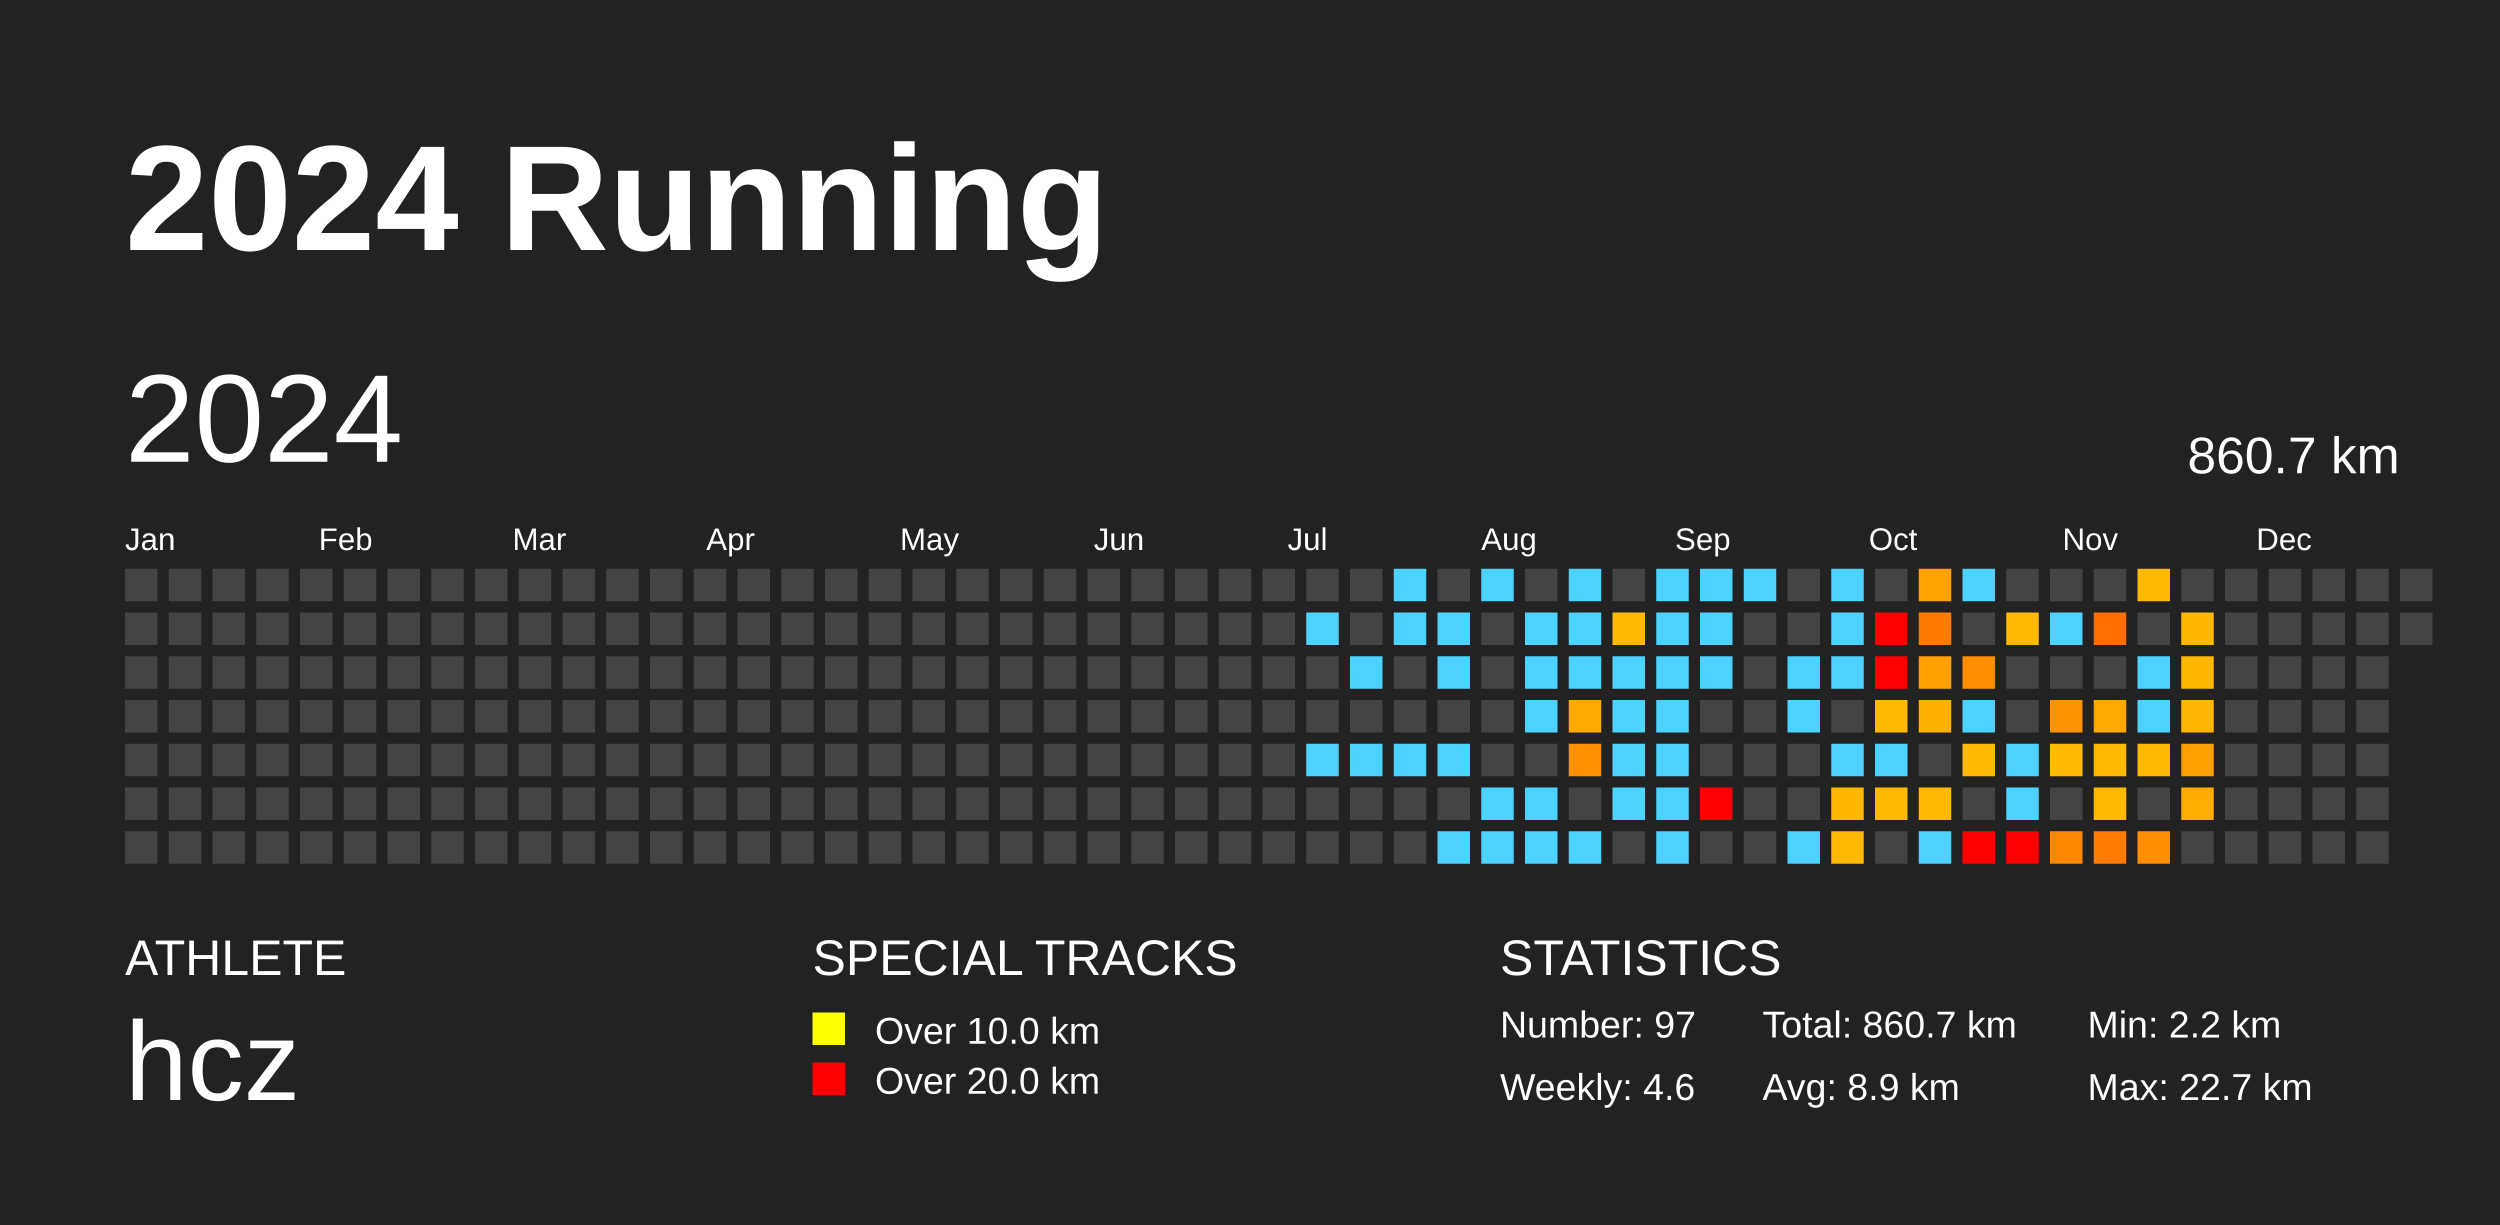
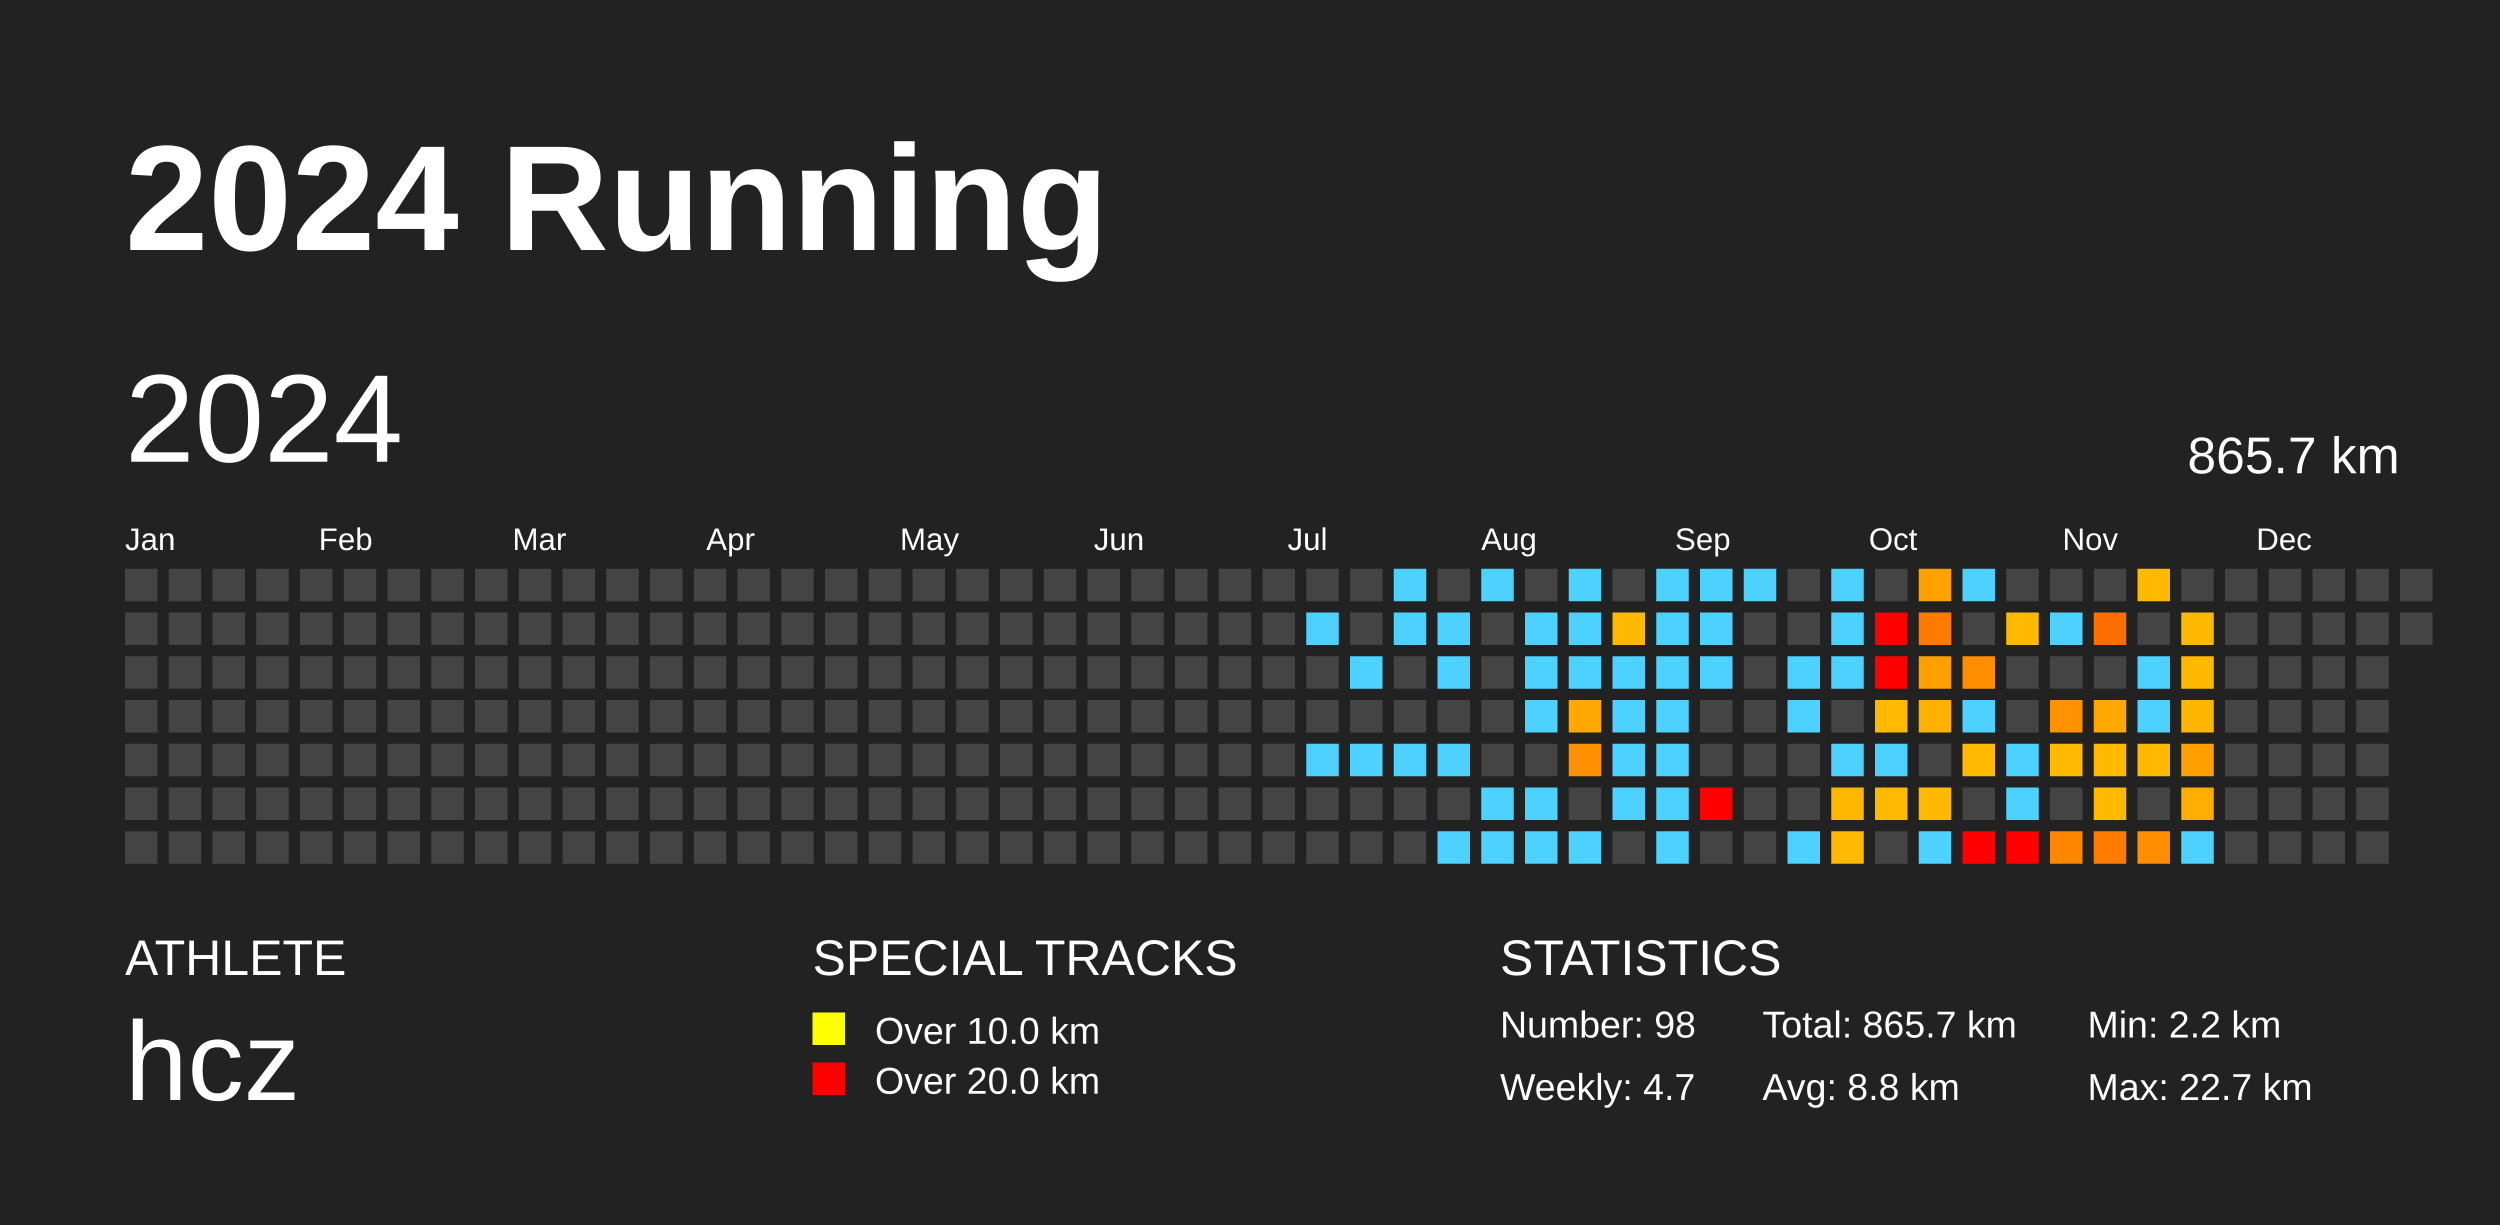
<svg xmlns="http://www.w3.org/2000/svg" baseProfile="full" height="98mm" version="1.1" viewBox="0,0,200,98" width="200mm">
  <defs />
  <rect fill="#222222" height="98" width="200" x="0" y="0" />
  <text fill="#FFFFFF" style="font-size:12px; font-family:Arial; font-weight:bold;" x="10" y="20">2024 Running</text>
  <text fill="#FFFFFF" style="font-size:4px; font-family:Arial" x="10" y="78">ATHLETE</text>
  <text fill="#FFFFFF" style="font-size:9px; font-family:Arial" x="10" y="88">hcz</text>
  <text fill="#FFFFFF" style="font-size:4px; font-family:Arial" x="65" y="78">SPECIAL TRACKS</text>
  <rect fill="yellow" height="2.6" width="2.6" x="65" y="81" />
  <text fill="#FFFFFF" style="font-size:3px; font-family:Arial" x="70" y="83.5">Over 10.0 km</text>
  <rect fill="red" height="2.6" width="2.6" x="65" y="85" />
  <text fill="#FFFFFF" style="font-size:3px; font-family:Arial" x="70" y="87.5">Over 20.0 km</text>
  <text fill="#FFFFFF" style="font-size:4px; font-family:Arial" x="120" y="78">STATISTICS</text>
-   <text fill="#FFFFFF" style="font-size:3px; font-family:Arial" x="120" y="83">Number: 97</text>
-   <text fill="#FFFFFF" style="font-size:3px; font-family:Arial" x="120" y="88">Weekly: 4.6</text>
-   <text fill="#FFFFFF" style="font-size:3px; font-family:Arial" x="141" y="83">Total: 860.7 km</text>
-   <text fill="#FFFFFF" style="font-size:3px; font-family:Arial" x="141" y="88">Avg: 8.9 km</text>
+   <text fill="#FFFFFF" style="font-size:3px; font-family:Arial" x="120" y="83">Number: 98</text>
+   <text fill="#FFFFFF" style="font-size:3px; font-family:Arial" x="120" y="88">Weekly: 4.7</text>
+   <text fill="#FFFFFF" style="font-size:3px; font-family:Arial" x="141" y="83">Total: 865.7 km</text>
+   <text fill="#FFFFFF" style="font-size:3px; font-family:Arial" x="141" y="88">Avg: 8.8 km</text>
  <text fill="#FFFFFF" style="font-size:3px; font-family:Arial" x="167" y="83">Min: 2.2 km</text>
  <text fill="#FFFFFF" style="font-size:3px; font-family:Arial" x="167" y="88">Max: 22.7 km</text>
  <text dominant-baseline="hanging" fill="#FFFFFF" style="font-size:10.0px; font-family:Arial;" x="10" y="30">2024</text>
-   <text dominant-baseline="hanging" fill="#FFFFFF" style="font-size:4.125px; font-family:Arial;" x="175" y="35">860.7 km</text>
+   <text dominant-baseline="hanging" fill="#FFFFFF" style="font-size:4.125px; font-family:Arial;" x="175" y="35">865.7 km</text>
  <text fill="#FFFFFF" style="font-size:2.5px; font-family:Arial" x="10.0" y="44">Jan</text>
  <text fill="#FFFFFF" style="font-size:2.5px; font-family:Arial" x="25.5" y="44">Feb</text>
  <text fill="#FFFFFF" style="font-size:2.5px; font-family:Arial" x="41.0" y="44">Mar</text>
  <text fill="#FFFFFF" style="font-size:2.5px; font-family:Arial" x="56.5" y="44">Apr</text>
  <text fill="#FFFFFF" style="font-size:2.5px; font-family:Arial" x="72.0" y="44">May</text>
  <text fill="#FFFFFF" style="font-size:2.5px; font-family:Arial" x="87.5" y="44">Jun</text>
  <text fill="#FFFFFF" style="font-size:2.5px; font-family:Arial" x="103.0" y="44">Jul</text>
  <text fill="#FFFFFF" style="font-size:2.5px; font-family:Arial" x="118.5" y="44">Aug</text>
  <text fill="#FFFFFF" style="font-size:2.5px; font-family:Arial" x="134.0" y="44">Sep</text>
  <text fill="#FFFFFF" style="font-size:2.5px; font-family:Arial" x="149.5" y="44">Oct</text>
  <text fill="#FFFFFF" style="font-size:2.5px; font-family:Arial" x="165.0" y="44">Nov</text>
  <text fill="#FFFFFF" style="font-size:2.5px; font-family:Arial" x="180.5" y="44">Dec</text>
  <rect fill="#444444" height="2.6" width="2.6" x="10.0" y="45.5" />
  <rect fill="#444444" height="2.6" width="2.6" x="10.0" y="49.0" />
  <rect fill="#444444" height="2.6" width="2.6" x="10.0" y="52.5" />
  <rect fill="#444444" height="2.6" width="2.6" x="10.0" y="56.0" />
  <rect fill="#444444" height="2.6" width="2.6" x="10.0" y="59.5" />
  <rect fill="#444444" height="2.6" width="2.6" x="10.0" y="63.0" />
  <rect fill="#444444" height="2.6" width="2.6" x="10.0" y="66.5" />
  <rect fill="#444444" height="2.6" width="2.6" x="13.5" y="45.5" />
  <rect fill="#444444" height="2.6" width="2.6" x="13.5" y="49.0" />
  <rect fill="#444444" height="2.6" width="2.6" x="13.5" y="52.5" />
  <rect fill="#444444" height="2.6" width="2.6" x="13.5" y="56.0" />
  <rect fill="#444444" height="2.6" width="2.6" x="13.5" y="59.5" />
  <rect fill="#444444" height="2.6" width="2.6" x="13.5" y="63.0" />
  <rect fill="#444444" height="2.6" width="2.6" x="13.5" y="66.5" />
  <rect fill="#444444" height="2.6" width="2.6" x="17.0" y="45.5" />
  <rect fill="#444444" height="2.6" width="2.6" x="17.0" y="49.0" />
  <rect fill="#444444" height="2.6" width="2.6" x="17.0" y="52.5" />
  <rect fill="#444444" height="2.6" width="2.6" x="17.0" y="56.0" />
  <rect fill="#444444" height="2.6" width="2.6" x="17.0" y="59.5" />
  <rect fill="#444444" height="2.6" width="2.6" x="17.0" y="63.0" />
  <rect fill="#444444" height="2.6" width="2.6" x="17.0" y="66.5" />
  <rect fill="#444444" height="2.6" width="2.6" x="20.5" y="45.5" />
  <rect fill="#444444" height="2.6" width="2.6" x="20.5" y="49.0" />
  <rect fill="#444444" height="2.6" width="2.6" x="20.5" y="52.5" />
  <rect fill="#444444" height="2.6" width="2.6" x="20.5" y="56.0" />
  <rect fill="#444444" height="2.6" width="2.6" x="20.5" y="59.5" />
  <rect fill="#444444" height="2.6" width="2.6" x="20.5" y="63.0" />
  <rect fill="#444444" height="2.6" width="2.6" x="20.5" y="66.5" />
  <rect fill="#444444" height="2.6" width="2.6" x="24.0" y="45.5" />
  <rect fill="#444444" height="2.6" width="2.6" x="24.0" y="49.0" />
  <rect fill="#444444" height="2.6" width="2.6" x="24.0" y="52.5" />
  <rect fill="#444444" height="2.6" width="2.6" x="24.0" y="56.0" />
  <rect fill="#444444" height="2.6" width="2.6" x="24.0" y="59.5" />
  <rect fill="#444444" height="2.6" width="2.6" x="24.0" y="63.0" />
  <rect fill="#444444" height="2.6" width="2.6" x="24.0" y="66.5" />
  <rect fill="#444444" height="2.6" width="2.6" x="27.5" y="45.5" />
  <rect fill="#444444" height="2.6" width="2.6" x="27.5" y="49.0" />
  <rect fill="#444444" height="2.6" width="2.6" x="27.5" y="52.5" />
  <rect fill="#444444" height="2.6" width="2.6" x="27.5" y="56.0" />
  <rect fill="#444444" height="2.6" width="2.6" x="27.5" y="59.5" />
  <rect fill="#444444" height="2.6" width="2.6" x="27.5" y="63.0" />
  <rect fill="#444444" height="2.6" width="2.6" x="27.5" y="66.5" />
  <rect fill="#444444" height="2.6" width="2.6" x="31.0" y="45.5" />
  <rect fill="#444444" height="2.6" width="2.6" x="31.0" y="49.0" />
  <rect fill="#444444" height="2.6" width="2.6" x="31.0" y="52.5" />
  <rect fill="#444444" height="2.6" width="2.6" x="31.0" y="56.0" />
  <rect fill="#444444" height="2.6" width="2.6" x="31.0" y="59.5" />
  <rect fill="#444444" height="2.6" width="2.6" x="31.0" y="63.0" />
  <rect fill="#444444" height="2.6" width="2.6" x="31.0" y="66.5" />
  <rect fill="#444444" height="2.6" width="2.6" x="34.5" y="45.5" />
  <rect fill="#444444" height="2.6" width="2.6" x="34.5" y="49.0" />
  <rect fill="#444444" height="2.6" width="2.6" x="34.5" y="52.5" />
  <rect fill="#444444" height="2.6" width="2.6" x="34.5" y="56.0" />
  <rect fill="#444444" height="2.6" width="2.6" x="34.5" y="59.5" />
  <rect fill="#444444" height="2.6" width="2.6" x="34.5" y="63.0" />
  <rect fill="#444444" height="2.6" width="2.6" x="34.5" y="66.5" />
  <rect fill="#444444" height="2.6" width="2.6" x="38.0" y="45.5" />
  <rect fill="#444444" height="2.6" width="2.6" x="38.0" y="49.0" />
  <rect fill="#444444" height="2.6" width="2.6" x="38.0" y="52.5" />
  <rect fill="#444444" height="2.6" width="2.6" x="38.0" y="56.0" />
  <rect fill="#444444" height="2.6" width="2.6" x="38.0" y="59.5" />
  <rect fill="#444444" height="2.6" width="2.6" x="38.0" y="63.0" />
  <rect fill="#444444" height="2.6" width="2.6" x="38.0" y="66.5" />
  <rect fill="#444444" height="2.6" width="2.6" x="41.5" y="45.5" />
  <rect fill="#444444" height="2.6" width="2.6" x="41.5" y="49.0" />
  <rect fill="#444444" height="2.6" width="2.6" x="41.5" y="52.5" />
  <rect fill="#444444" height="2.6" width="2.6" x="41.5" y="56.0" />
  <rect fill="#444444" height="2.6" width="2.6" x="41.5" y="59.5" />
  <rect fill="#444444" height="2.6" width="2.6" x="41.5" y="63.0" />
  <rect fill="#444444" height="2.6" width="2.6" x="41.5" y="66.5" />
  <rect fill="#444444" height="2.6" width="2.6" x="45.0" y="45.5" />
  <rect fill="#444444" height="2.6" width="2.6" x="45.0" y="49.0" />
  <rect fill="#444444" height="2.6" width="2.6" x="45.0" y="52.5" />
  <rect fill="#444444" height="2.6" width="2.6" x="45.0" y="56.0" />
  <rect fill="#444444" height="2.6" width="2.6" x="45.0" y="59.5" />
  <rect fill="#444444" height="2.6" width="2.6" x="45.0" y="63.0" />
  <rect fill="#444444" height="2.6" width="2.6" x="45.0" y="66.5" />
  <rect fill="#444444" height="2.6" width="2.6" x="48.5" y="45.5" />
  <rect fill="#444444" height="2.6" width="2.6" x="48.5" y="49.0" />
  <rect fill="#444444" height="2.6" width="2.6" x="48.5" y="52.5" />
  <rect fill="#444444" height="2.6" width="2.6" x="48.5" y="56.0" />
  <rect fill="#444444" height="2.6" width="2.6" x="48.5" y="59.5" />
  <rect fill="#444444" height="2.6" width="2.6" x="48.5" y="63.0" />
  <rect fill="#444444" height="2.6" width="2.6" x="48.5" y="66.5" />
  <rect fill="#444444" height="2.6" width="2.6" x="52.0" y="45.5" />
  <rect fill="#444444" height="2.6" width="2.6" x="52.0" y="49.0" />
  <rect fill="#444444" height="2.6" width="2.6" x="52.0" y="52.5" />
  <rect fill="#444444" height="2.6" width="2.6" x="52.0" y="56.0" />
  <rect fill="#444444" height="2.6" width="2.6" x="52.0" y="59.5" />
  <rect fill="#444444" height="2.6" width="2.6" x="52.0" y="63.0" />
  <rect fill="#444444" height="2.6" width="2.6" x="52.0" y="66.5" />
  <rect fill="#444444" height="2.6" width="2.6" x="55.5" y="45.5" />
  <rect fill="#444444" height="2.6" width="2.6" x="55.5" y="49.0" />
  <rect fill="#444444" height="2.6" width="2.6" x="55.5" y="52.5" />
  <rect fill="#444444" height="2.6" width="2.6" x="55.5" y="56.0" />
  <rect fill="#444444" height="2.6" width="2.6" x="55.5" y="59.5" />
  <rect fill="#444444" height="2.6" width="2.6" x="55.5" y="63.0" />
  <rect fill="#444444" height="2.6" width="2.6" x="55.5" y="66.5" />
  <rect fill="#444444" height="2.6" width="2.6" x="59.0" y="45.5" />
  <rect fill="#444444" height="2.6" width="2.6" x="59.0" y="49.0" />
  <rect fill="#444444" height="2.6" width="2.6" x="59.0" y="52.5" />
  <rect fill="#444444" height="2.6" width="2.6" x="59.0" y="56.0" />
  <rect fill="#444444" height="2.6" width="2.6" x="59.0" y="59.5" />
  <rect fill="#444444" height="2.6" width="2.6" x="59.0" y="63.0" />
  <rect fill="#444444" height="2.6" width="2.6" x="59.0" y="66.5" />
  <rect fill="#444444" height="2.6" width="2.6" x="62.5" y="45.5" />
  <rect fill="#444444" height="2.6" width="2.6" x="62.5" y="49.0" />
  <rect fill="#444444" height="2.6" width="2.6" x="62.5" y="52.5" />
  <rect fill="#444444" height="2.6" width="2.6" x="62.5" y="56.0" />
  <rect fill="#444444" height="2.6" width="2.6" x="62.5" y="59.5" />
  <rect fill="#444444" height="2.6" width="2.6" x="62.5" y="63.0" />
  <rect fill="#444444" height="2.6" width="2.6" x="62.5" y="66.5" />
  <rect fill="#444444" height="2.6" width="2.6" x="66.0" y="45.5" />
  <rect fill="#444444" height="2.6" width="2.6" x="66.0" y="49.0" />
  <rect fill="#444444" height="2.6" width="2.6" x="66.0" y="52.5" />
  <rect fill="#444444" height="2.6" width="2.6" x="66.0" y="56.0" />
  <rect fill="#444444" height="2.6" width="2.6" x="66.0" y="59.5" />
  <rect fill="#444444" height="2.6" width="2.6" x="66.0" y="63.0" />
  <rect fill="#444444" height="2.6" width="2.6" x="66.0" y="66.5" />
  <rect fill="#444444" height="2.6" width="2.6" x="69.5" y="45.5" />
  <rect fill="#444444" height="2.6" width="2.6" x="69.5" y="49.0" />
  <rect fill="#444444" height="2.6" width="2.6" x="69.5" y="52.5" />
  <rect fill="#444444" height="2.6" width="2.6" x="69.5" y="56.0" />
  <rect fill="#444444" height="2.6" width="2.6" x="69.5" y="59.5" />
  <rect fill="#444444" height="2.6" width="2.6" x="69.5" y="63.0" />
  <rect fill="#444444" height="2.6" width="2.6" x="69.5" y="66.5" />
  <rect fill="#444444" height="2.6" width="2.6" x="73.0" y="45.5" />
  <rect fill="#444444" height="2.6" width="2.6" x="73.0" y="49.0" />
  <rect fill="#444444" height="2.6" width="2.6" x="73.0" y="52.5" />
  <rect fill="#444444" height="2.6" width="2.6" x="73.0" y="56.0" />
  <rect fill="#444444" height="2.6" width="2.6" x="73.0" y="59.5" />
  <rect fill="#444444" height="2.6" width="2.6" x="73.0" y="63.0" />
  <rect fill="#444444" height="2.6" width="2.6" x="73.0" y="66.5" />
  <rect fill="#444444" height="2.6" width="2.6" x="76.5" y="45.5" />
  <rect fill="#444444" height="2.6" width="2.6" x="76.5" y="49.0" />
  <rect fill="#444444" height="2.6" width="2.6" x="76.5" y="52.5" />
  <rect fill="#444444" height="2.6" width="2.6" x="76.5" y="56.0" />
  <rect fill="#444444" height="2.6" width="2.6" x="76.5" y="59.5" />
  <rect fill="#444444" height="2.6" width="2.6" x="76.5" y="63.0" />
  <rect fill="#444444" height="2.6" width="2.6" x="76.5" y="66.5" />
  <rect fill="#444444" height="2.6" width="2.6" x="80.0" y="45.5" />
  <rect fill="#444444" height="2.6" width="2.6" x="80.0" y="49.0" />
  <rect fill="#444444" height="2.6" width="2.6" x="80.0" y="52.5" />
  <rect fill="#444444" height="2.6" width="2.6" x="80.0" y="56.0" />
  <rect fill="#444444" height="2.6" width="2.6" x="80.0" y="59.5" />
  <rect fill="#444444" height="2.6" width="2.6" x="80.0" y="63.0" />
  <rect fill="#444444" height="2.6" width="2.6" x="80.0" y="66.5" />
  <rect fill="#444444" height="2.6" width="2.6" x="83.5" y="45.5" />
  <rect fill="#444444" height="2.6" width="2.6" x="83.5" y="49.0" />
  <rect fill="#444444" height="2.6" width="2.6" x="83.5" y="52.5" />
  <rect fill="#444444" height="2.6" width="2.6" x="83.5" y="56.0" />
  <rect fill="#444444" height="2.6" width="2.6" x="83.5" y="59.5" />
  <rect fill="#444444" height="2.6" width="2.6" x="83.5" y="63.0" />
  <rect fill="#444444" height="2.6" width="2.6" x="83.5" y="66.5" />
  <rect fill="#444444" height="2.6" width="2.6" x="87.0" y="45.5" />
  <rect fill="#444444" height="2.6" width="2.6" x="87.0" y="49.0" />
  <rect fill="#444444" height="2.6" width="2.6" x="87.0" y="52.5" />
  <rect fill="#444444" height="2.6" width="2.6" x="87.0" y="56.0" />
  <rect fill="#444444" height="2.6" width="2.6" x="87.0" y="59.5" />
  <rect fill="#444444" height="2.6" width="2.6" x="87.0" y="63.0" />
  <rect fill="#444444" height="2.6" width="2.6" x="87.0" y="66.5" />
  <rect fill="#444444" height="2.6" width="2.6" x="90.5" y="45.5" />
  <rect fill="#444444" height="2.6" width="2.6" x="90.5" y="49.0" />
  <rect fill="#444444" height="2.6" width="2.6" x="90.5" y="52.5" />
  <rect fill="#444444" height="2.6" width="2.6" x="90.5" y="56.0" />
  <rect fill="#444444" height="2.6" width="2.6" x="90.5" y="59.5" />
  <rect fill="#444444" height="2.6" width="2.6" x="90.5" y="63.0" />
  <rect fill="#444444" height="2.6" width="2.6" x="90.5" y="66.5" />
  <rect fill="#444444" height="2.6" width="2.6" x="94.0" y="45.5" />
  <rect fill="#444444" height="2.6" width="2.6" x="94.0" y="49.0" />
  <rect fill="#444444" height="2.6" width="2.6" x="94.0" y="52.5" />
  <rect fill="#444444" height="2.6" width="2.6" x="94.0" y="56.0" />
  <rect fill="#444444" height="2.6" width="2.6" x="94.0" y="59.5" />
  <rect fill="#444444" height="2.6" width="2.6" x="94.0" y="63.0" />
  <rect fill="#444444" height="2.6" width="2.6" x="94.0" y="66.5" />
  <rect fill="#444444" height="2.6" width="2.6" x="97.5" y="45.5" />
  <rect fill="#444444" height="2.6" width="2.6" x="97.5" y="49.0" />
  <rect fill="#444444" height="2.6" width="2.6" x="97.5" y="52.5" />
  <rect fill="#444444" height="2.6" width="2.6" x="97.5" y="56.0" />
  <rect fill="#444444" height="2.6" width="2.6" x="97.5" y="59.5" />
  <rect fill="#444444" height="2.6" width="2.6" x="97.5" y="63.0" />
  <rect fill="#444444" height="2.6" width="2.6" x="97.5" y="66.5" />
  <rect fill="#444444" height="2.6" width="2.6" x="101.0" y="45.5" />
  <rect fill="#444444" height="2.6" width="2.6" x="101.0" y="49.0" />
  <rect fill="#444444" height="2.6" width="2.6" x="101.0" y="52.5" />
  <rect fill="#444444" height="2.6" width="2.6" x="101.0" y="56.0" />
  <rect fill="#444444" height="2.6" width="2.6" x="101.0" y="59.5" />
  <rect fill="#444444" height="2.6" width="2.6" x="101.0" y="63.0" />
  <rect fill="#444444" height="2.6" width="2.6" x="101.0" y="66.5" />
  <rect fill="#444444" height="2.6" width="2.6" x="104.5" y="45.5" />
  <rect fill="#4dd2ff" height="2.6" width="2.6" x="104.5" y="49.0" />
  <rect fill="#444444" height="2.6" width="2.6" x="104.5" y="52.5" />
  <rect fill="#444444" height="2.6" width="2.6" x="104.5" y="56.0" />
  <rect fill="#4dd2ff" height="2.6" width="2.6" x="104.5" y="59.5" />
  <rect fill="#444444" height="2.6" width="2.6" x="104.5" y="63.0" />
  <rect fill="#444444" height="2.6" width="2.6" x="104.5" y="66.5" />
  <rect fill="#444444" height="2.6" width="2.6" x="108.0" y="45.5" />
  <rect fill="#444444" height="2.6" width="2.6" x="108.0" y="49.0" />
  <rect fill="#4dd2ff" height="2.6" width="2.6" x="108.0" y="52.5" />
  <rect fill="#444444" height="2.6" width="2.6" x="108.0" y="56.0" />
  <rect fill="#4dd2ff" height="2.6" width="2.6" x="108.0" y="59.5" />
  <rect fill="#444444" height="2.6" width="2.6" x="108.0" y="63.0" />
  <rect fill="#444444" height="2.6" width="2.6" x="108.0" y="66.5" />
  <rect fill="#4dd2ff" height="2.6" width="2.6" x="111.5" y="45.5" />
  <rect fill="#4dd2ff" height="2.6" width="2.6" x="111.5" y="49.0" />
  <rect fill="#444444" height="2.6" width="2.6" x="111.5" y="52.5" />
  <rect fill="#444444" height="2.6" width="2.6" x="111.5" y="56.0" />
  <rect fill="#4dd2ff" height="2.6" width="2.6" x="111.5" y="59.5" />
  <rect fill="#444444" height="2.6" width="2.6" x="111.5" y="63.0" />
  <rect fill="#444444" height="2.6" width="2.6" x="111.5" y="66.5" />
  <rect fill="#444444" height="2.6" width="2.6" x="115.0" y="45.5" />
  <rect fill="#4dd2ff" height="2.6" width="2.6" x="115.0" y="49.0" />
  <rect fill="#4dd2ff" height="2.6" width="2.6" x="115.0" y="52.5" />
  <rect fill="#444444" height="2.6" width="2.6" x="115.0" y="56.0" />
  <rect fill="#4dd2ff" height="2.6" width="2.6" x="115.0" y="59.5" />
  <rect fill="#444444" height="2.6" width="2.6" x="115.0" y="63.0" />
  <rect fill="#4dd2ff" height="2.6" width="2.6" x="115.0" y="66.5" />
  <rect fill="#4dd2ff" height="2.6" width="2.6" x="118.5" y="45.5" />
  <rect fill="#444444" height="2.6" width="2.6" x="118.5" y="49.0" />
  <rect fill="#444444" height="2.6" width="2.6" x="118.5" y="52.5" />
  <rect fill="#444444" height="2.6" width="2.6" x="118.5" y="56.0" />
  <rect fill="#444444" height="2.6" width="2.6" x="118.5" y="59.5" />
  <rect fill="#4dd2ff" height="2.6" width="2.6" x="118.5" y="63.0" />
  <rect fill="#4dd2ff" height="2.6" width="2.6" x="118.5" y="66.5" />
  <rect fill="#444444" height="2.6" width="2.6" x="122.0" y="45.5" />
  <rect fill="#4dd2ff" height="2.6" width="2.6" x="122.0" y="49.0" />
  <rect fill="#4dd2ff" height="2.6" width="2.6" x="122.0" y="52.5" />
  <rect fill="#4dd2ff" height="2.6" width="2.6" x="122.0" y="56.0" />
  <rect fill="#444444" height="2.6" width="2.6" x="122.0" y="59.5" />
  <rect fill="#4dd2ff" height="2.6" width="2.6" x="122.0" y="63.0" />
  <rect fill="#4dd2ff" height="2.6" width="2.6" x="122.0" y="66.5" />
  <rect fill="#4dd2ff" height="2.6" width="2.6" x="125.5" y="45.5" />
  <rect fill="#4dd2ff" height="2.6" width="2.6" x="125.5" y="49.0" />
  <rect fill="#4dd2ff" height="2.6" width="2.6" x="125.5" y="52.5" />
  <rect fill="#ffa900" height="2.6" width="2.6" x="125.5" y="56.0" />
  <rect fill="#ff9100" height="2.6" width="2.6" x="125.5" y="59.5" />
  <rect fill="#444444" height="2.6" width="2.6" x="125.5" y="63.0" />
  <rect fill="#4dd2ff" height="2.6" width="2.6" x="125.5" y="66.5" />
  <rect fill="#444444" height="2.6" width="2.6" x="129.0" y="45.5" />
  <rect fill="#ffba00" height="2.6" width="2.6" x="129.0" y="49.0" />
  <rect fill="#4dd2ff" height="2.6" width="2.6" x="129.0" y="52.5" />
  <rect fill="#4dd2ff" height="2.6" width="2.6" x="129.0" y="56.0" />
  <rect fill="#4dd2ff" height="2.6" width="2.6" x="129.0" y="59.5" />
  <rect fill="#4dd2ff" height="2.6" width="2.6" x="129.0" y="63.0" />
  <rect fill="#444444" height="2.6" width="2.6" x="129.0" y="66.5" />
  <rect fill="#4dd2ff" height="2.6" width="2.6" x="132.5" y="45.5" />
  <rect fill="#4dd2ff" height="2.6" width="2.6" x="132.5" y="49.0" />
  <rect fill="#4dd2ff" height="2.6" width="2.6" x="132.5" y="52.5" />
  <rect fill="#4dd2ff" height="2.6" width="2.6" x="132.5" y="56.0" />
  <rect fill="#4dd2ff" height="2.6" width="2.6" x="132.5" y="59.5" />
  <rect fill="#4dd2ff" height="2.6" width="2.6" x="132.5" y="63.0" />
  <rect fill="#4dd2ff" height="2.6" width="2.6" x="132.5" y="66.5" />
  <rect fill="#4dd2ff" height="2.6" width="2.6" x="136.0" y="45.5" />
  <rect fill="#4dd2ff" height="2.6" width="2.6" x="136.0" y="49.0" />
  <rect fill="#4dd2ff" height="2.6" width="2.6" x="136.0" y="52.5" />
  <rect fill="#444444" height="2.6" width="2.6" x="136.0" y="56.0" />
  <rect fill="#444444" height="2.6" width="2.6" x="136.0" y="59.5" />
  <rect fill="red" height="2.6" width="2.6" x="136.0" y="63.0" />
  <rect fill="#444444" height="2.6" width="2.6" x="136.0" y="66.5" />
  <rect fill="#4dd2ff" height="2.6" width="2.6" x="139.5" y="45.5" />
  <rect fill="#444444" height="2.6" width="2.6" x="139.5" y="49.0" />
  <rect fill="#444444" height="2.6" width="2.6" x="139.5" y="52.5" />
  <rect fill="#444444" height="2.6" width="2.6" x="139.5" y="56.0" />
  <rect fill="#444444" height="2.6" width="2.6" x="139.5" y="59.5" />
  <rect fill="#444444" height="2.6" width="2.6" x="139.5" y="63.0" />
  <rect fill="#444444" height="2.6" width="2.6" x="139.5" y="66.5" />
  <rect fill="#444444" height="2.6" width="2.6" x="143.0" y="45.5" />
  <rect fill="#444444" height="2.6" width="2.6" x="143.0" y="49.0" />
  <rect fill="#4dd2ff" height="2.6" width="2.6" x="143.0" y="52.5" />
  <rect fill="#4dd2ff" height="2.6" width="2.6" x="143.0" y="56.0" />
  <rect fill="#444444" height="2.6" width="2.6" x="143.0" y="59.5" />
  <rect fill="#444444" height="2.6" width="2.6" x="143.0" y="63.0" />
  <rect fill="#4dd2ff" height="2.6" width="2.6" x="143.0" y="66.5" />
  <rect fill="#4dd2ff" height="2.6" width="2.6" x="146.5" y="45.5" />
  <rect fill="#4dd2ff" height="2.6" width="2.6" x="146.5" y="49.0" />
  <rect fill="#4dd2ff" height="2.6" width="2.6" x="146.5" y="52.5" />
  <rect fill="#444444" height="2.6" width="2.6" x="146.5" y="56.0" />
  <rect fill="#4dd2ff" height="2.6" width="2.6" x="146.5" y="59.5" />
  <rect fill="#ffb800" height="2.6" width="2.6" x="146.5" y="63.0" />
  <rect fill="#ffb900" height="2.6" width="2.6" x="146.5" y="66.5" />
  <rect fill="#444444" height="2.6" width="2.6" x="150.0" y="45.5" />
  <rect fill="red" height="2.6" width="2.6" x="150.0" y="49.0" />
  <rect fill="red" height="2.6" width="2.6" x="150.0" y="52.5" />
  <rect fill="#ffb900" height="2.6" width="2.6" x="150.0" y="56.0" />
  <rect fill="#4dd2ff" height="2.6" width="2.6" x="150.0" y="59.5" />
  <rect fill="#ffba00" height="2.6" width="2.6" x="150.0" y="63.0" />
  <rect fill="#444444" height="2.6" width="2.6" x="150.0" y="66.5" />
  <rect fill="#ffa200" height="2.6" width="2.6" x="153.5" y="45.5" />
  <rect fill="#ff7b00" height="2.6" width="2.6" x="153.5" y="49.0" />
  <rect fill="#ff9f00" height="2.6" width="2.6" x="153.5" y="52.5" />
  <rect fill="#ffb100" height="2.6" width="2.6" x="153.5" y="56.0" />
  <rect fill="#444444" height="2.6" width="2.6" x="153.5" y="59.5" />
  <rect fill="#ffba00" height="2.6" width="2.6" x="153.5" y="63.0" />
  <rect fill="#4dd2ff" height="2.6" width="2.6" x="153.5" y="66.5" />
  <rect fill="#4dd2ff" height="2.6" width="2.6" x="157.0" y="45.5" />
  <rect fill="#444444" height="2.6" width="2.6" x="157.0" y="49.0" />
  <rect fill="#ff8d00" height="2.6" width="2.6" x="157.0" y="52.5" />
  <rect fill="#4dd2ff" height="2.6" width="2.6" x="157.0" y="56.0" />
  <rect fill="#ffba00" height="2.6" width="2.6" x="157.0" y="59.5" />
  <rect fill="#444444" height="2.6" width="2.6" x="157.0" y="63.0" />
  <rect fill="red" height="2.6" width="2.6" x="157.0" y="66.5" />
  <rect fill="#444444" height="2.6" width="2.6" x="160.5" y="45.5" />
  <rect fill="#ffba00" height="2.6" width="2.6" x="160.5" y="49.0" />
  <rect fill="#444444" height="2.6" width="2.6" x="160.5" y="52.5" />
  <rect fill="#444444" height="2.6" width="2.6" x="160.5" y="56.0" />
  <rect fill="#4dd2ff" height="2.6" width="2.6" x="160.5" y="59.5" />
  <rect fill="#4dd2ff" height="2.6" width="2.6" x="160.5" y="63.0" />
  <rect fill="red" height="2.6" width="2.6" x="160.5" y="66.5" />
  <rect fill="#444444" height="2.6" width="2.6" x="164.0" y="45.5" />
  <rect fill="#4dd2ff" height="2.6" width="2.6" x="164.0" y="49.0" />
  <rect fill="#444444" height="2.6" width="2.6" x="164.0" y="52.5" />
  <rect fill="#ff9200" height="2.6" width="2.6" x="164.0" y="56.0" />
  <rect fill="#ffba00" height="2.6" width="2.6" x="164.0" y="59.5" />
  <rect fill="#444444" height="2.6" width="2.6" x="164.0" y="63.0" />
  <rect fill="#ff8700" height="2.6" width="2.6" x="164.0" y="66.5" />
  <rect fill="#444444" height="2.6" width="2.6" x="167.5" y="45.5" />
  <rect fill="#ff6e00" height="2.6" width="2.6" x="167.5" y="49.0" />
  <rect fill="#444444" height="2.6" width="2.6" x="167.5" y="52.5" />
  <rect fill="#ffa800" height="2.6" width="2.6" x="167.5" y="56.0" />
  <rect fill="#ffba00" height="2.6" width="2.6" x="167.5" y="59.5" />
  <rect fill="#ffba00" height="2.6" width="2.6" x="167.5" y="63.0" />
  <rect fill="#ff7c00" height="2.6" width="2.6" x="167.5" y="66.5" />
  <rect fill="#ffba00" height="2.6" width="2.6" x="171.0" y="45.5" />
  <rect fill="#444444" height="2.6" width="2.6" x="171.0" y="49.0" />
  <rect fill="#4dd2ff" height="2.6" width="2.6" x="171.0" y="52.5" />
  <rect fill="#4dd2ff" height="2.6" width="2.6" x="171.0" y="56.0" />
  <rect fill="#ffba00" height="2.6" width="2.6" x="171.0" y="59.5" />
  <rect fill="#444444" height="2.6" width="2.6" x="171.0" y="63.0" />
  <rect fill="#ff8d00" height="2.6" width="2.6" x="171.0" y="66.5" />
  <rect fill="#444444" height="2.6" width="2.6" x="174.5" y="45.5" />
  <rect fill="#ffb800" height="2.6" width="2.6" x="174.5" y="49.0" />
  <rect fill="#ffb700" height="2.6" width="2.6" x="174.5" y="52.5" />
  <rect fill="#ffb600" height="2.6" width="2.6" x="174.5" y="56.0" />
  <rect fill="#ffa000" height="2.6" width="2.6" x="174.5" y="59.5" />
  <rect fill="#ffad00" height="2.6" width="2.6" x="174.5" y="63.0" />
-   <rect fill="#444444" height="2.6" width="2.6" x="174.5" y="66.5" />
+   <rect fill="#4dd2ff" height="2.6" width="2.6" x="174.5" y="66.5" />
  <rect fill="#444444" height="2.6" width="2.6" x="178.0" y="45.5" />
  <rect fill="#444444" height="2.6" width="2.6" x="178.0" y="49.0" />
  <rect fill="#444444" height="2.6" width="2.6" x="178.0" y="52.5" />
  <rect fill="#444444" height="2.6" width="2.6" x="178.0" y="56.0" />
  <rect fill="#444444" height="2.6" width="2.6" x="178.0" y="59.5" />
  <rect fill="#444444" height="2.6" width="2.6" x="178.0" y="63.0" />
  <rect fill="#444444" height="2.6" width="2.6" x="178.0" y="66.5" />
  <rect fill="#444444" height="2.6" width="2.6" x="181.5" y="45.5" />
  <rect fill="#444444" height="2.6" width="2.6" x="181.5" y="49.0" />
  <rect fill="#444444" height="2.6" width="2.6" x="181.5" y="52.5" />
  <rect fill="#444444" height="2.6" width="2.6" x="181.5" y="56.0" />
  <rect fill="#444444" height="2.6" width="2.6" x="181.5" y="59.5" />
  <rect fill="#444444" height="2.6" width="2.6" x="181.5" y="63.0" />
  <rect fill="#444444" height="2.6" width="2.6" x="181.5" y="66.5" />
  <rect fill="#444444" height="2.6" width="2.6" x="185.0" y="45.5" />
  <rect fill="#444444" height="2.6" width="2.6" x="185.0" y="49.0" />
  <rect fill="#444444" height="2.6" width="2.6" x="185.0" y="52.5" />
  <rect fill="#444444" height="2.6" width="2.6" x="185.0" y="56.0" />
  <rect fill="#444444" height="2.6" width="2.6" x="185.0" y="59.5" />
  <rect fill="#444444" height="2.6" width="2.6" x="185.0" y="63.0" />
  <rect fill="#444444" height="2.6" width="2.6" x="185.0" y="66.5" />
  <rect fill="#444444" height="2.6" width="2.6" x="188.5" y="45.5" />
  <rect fill="#444444" height="2.6" width="2.6" x="188.5" y="49.0" />
  <rect fill="#444444" height="2.6" width="2.6" x="188.5" y="52.5" />
  <rect fill="#444444" height="2.6" width="2.6" x="188.5" y="56.0" />
  <rect fill="#444444" height="2.6" width="2.6" x="188.5" y="59.5" />
  <rect fill="#444444" height="2.6" width="2.6" x="188.5" y="63.0" />
  <rect fill="#444444" height="2.6" width="2.6" x="188.5" y="66.5" />
  <rect fill="#444444" height="2.6" width="2.6" x="192.0" y="45.5" />
  <rect fill="#444444" height="2.6" width="2.6" x="192.0" y="49.0" />
</svg>
